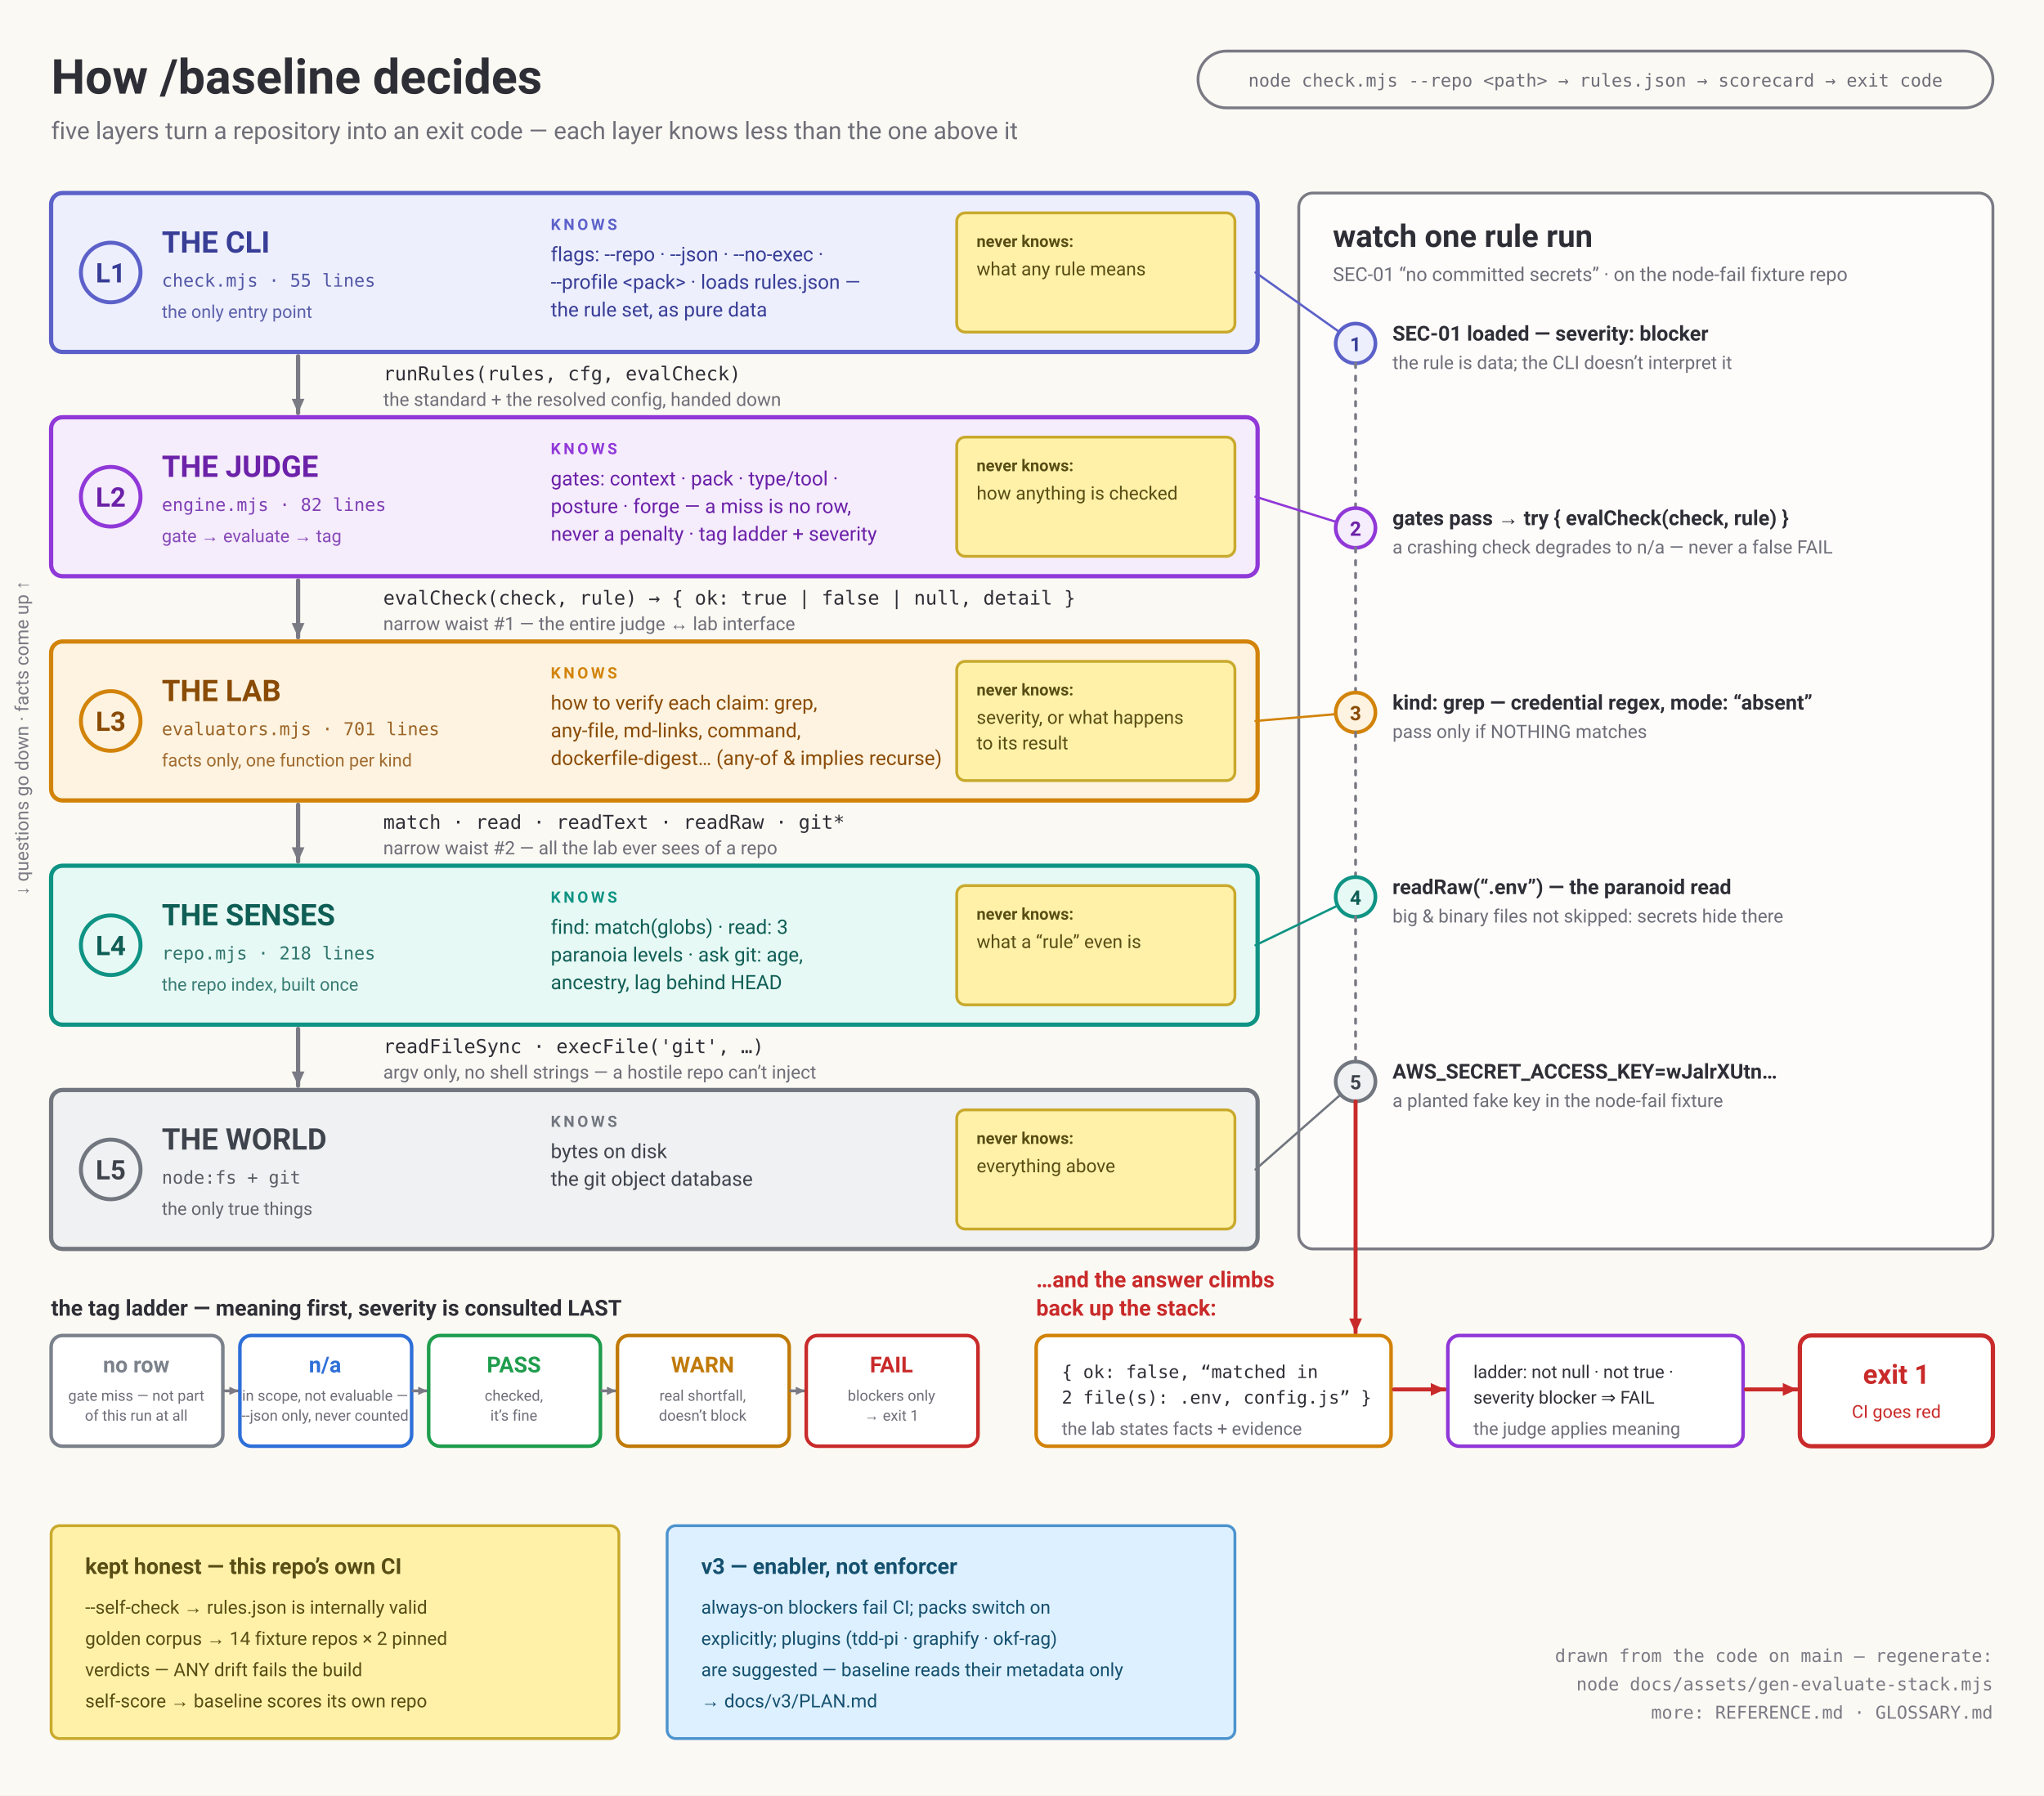
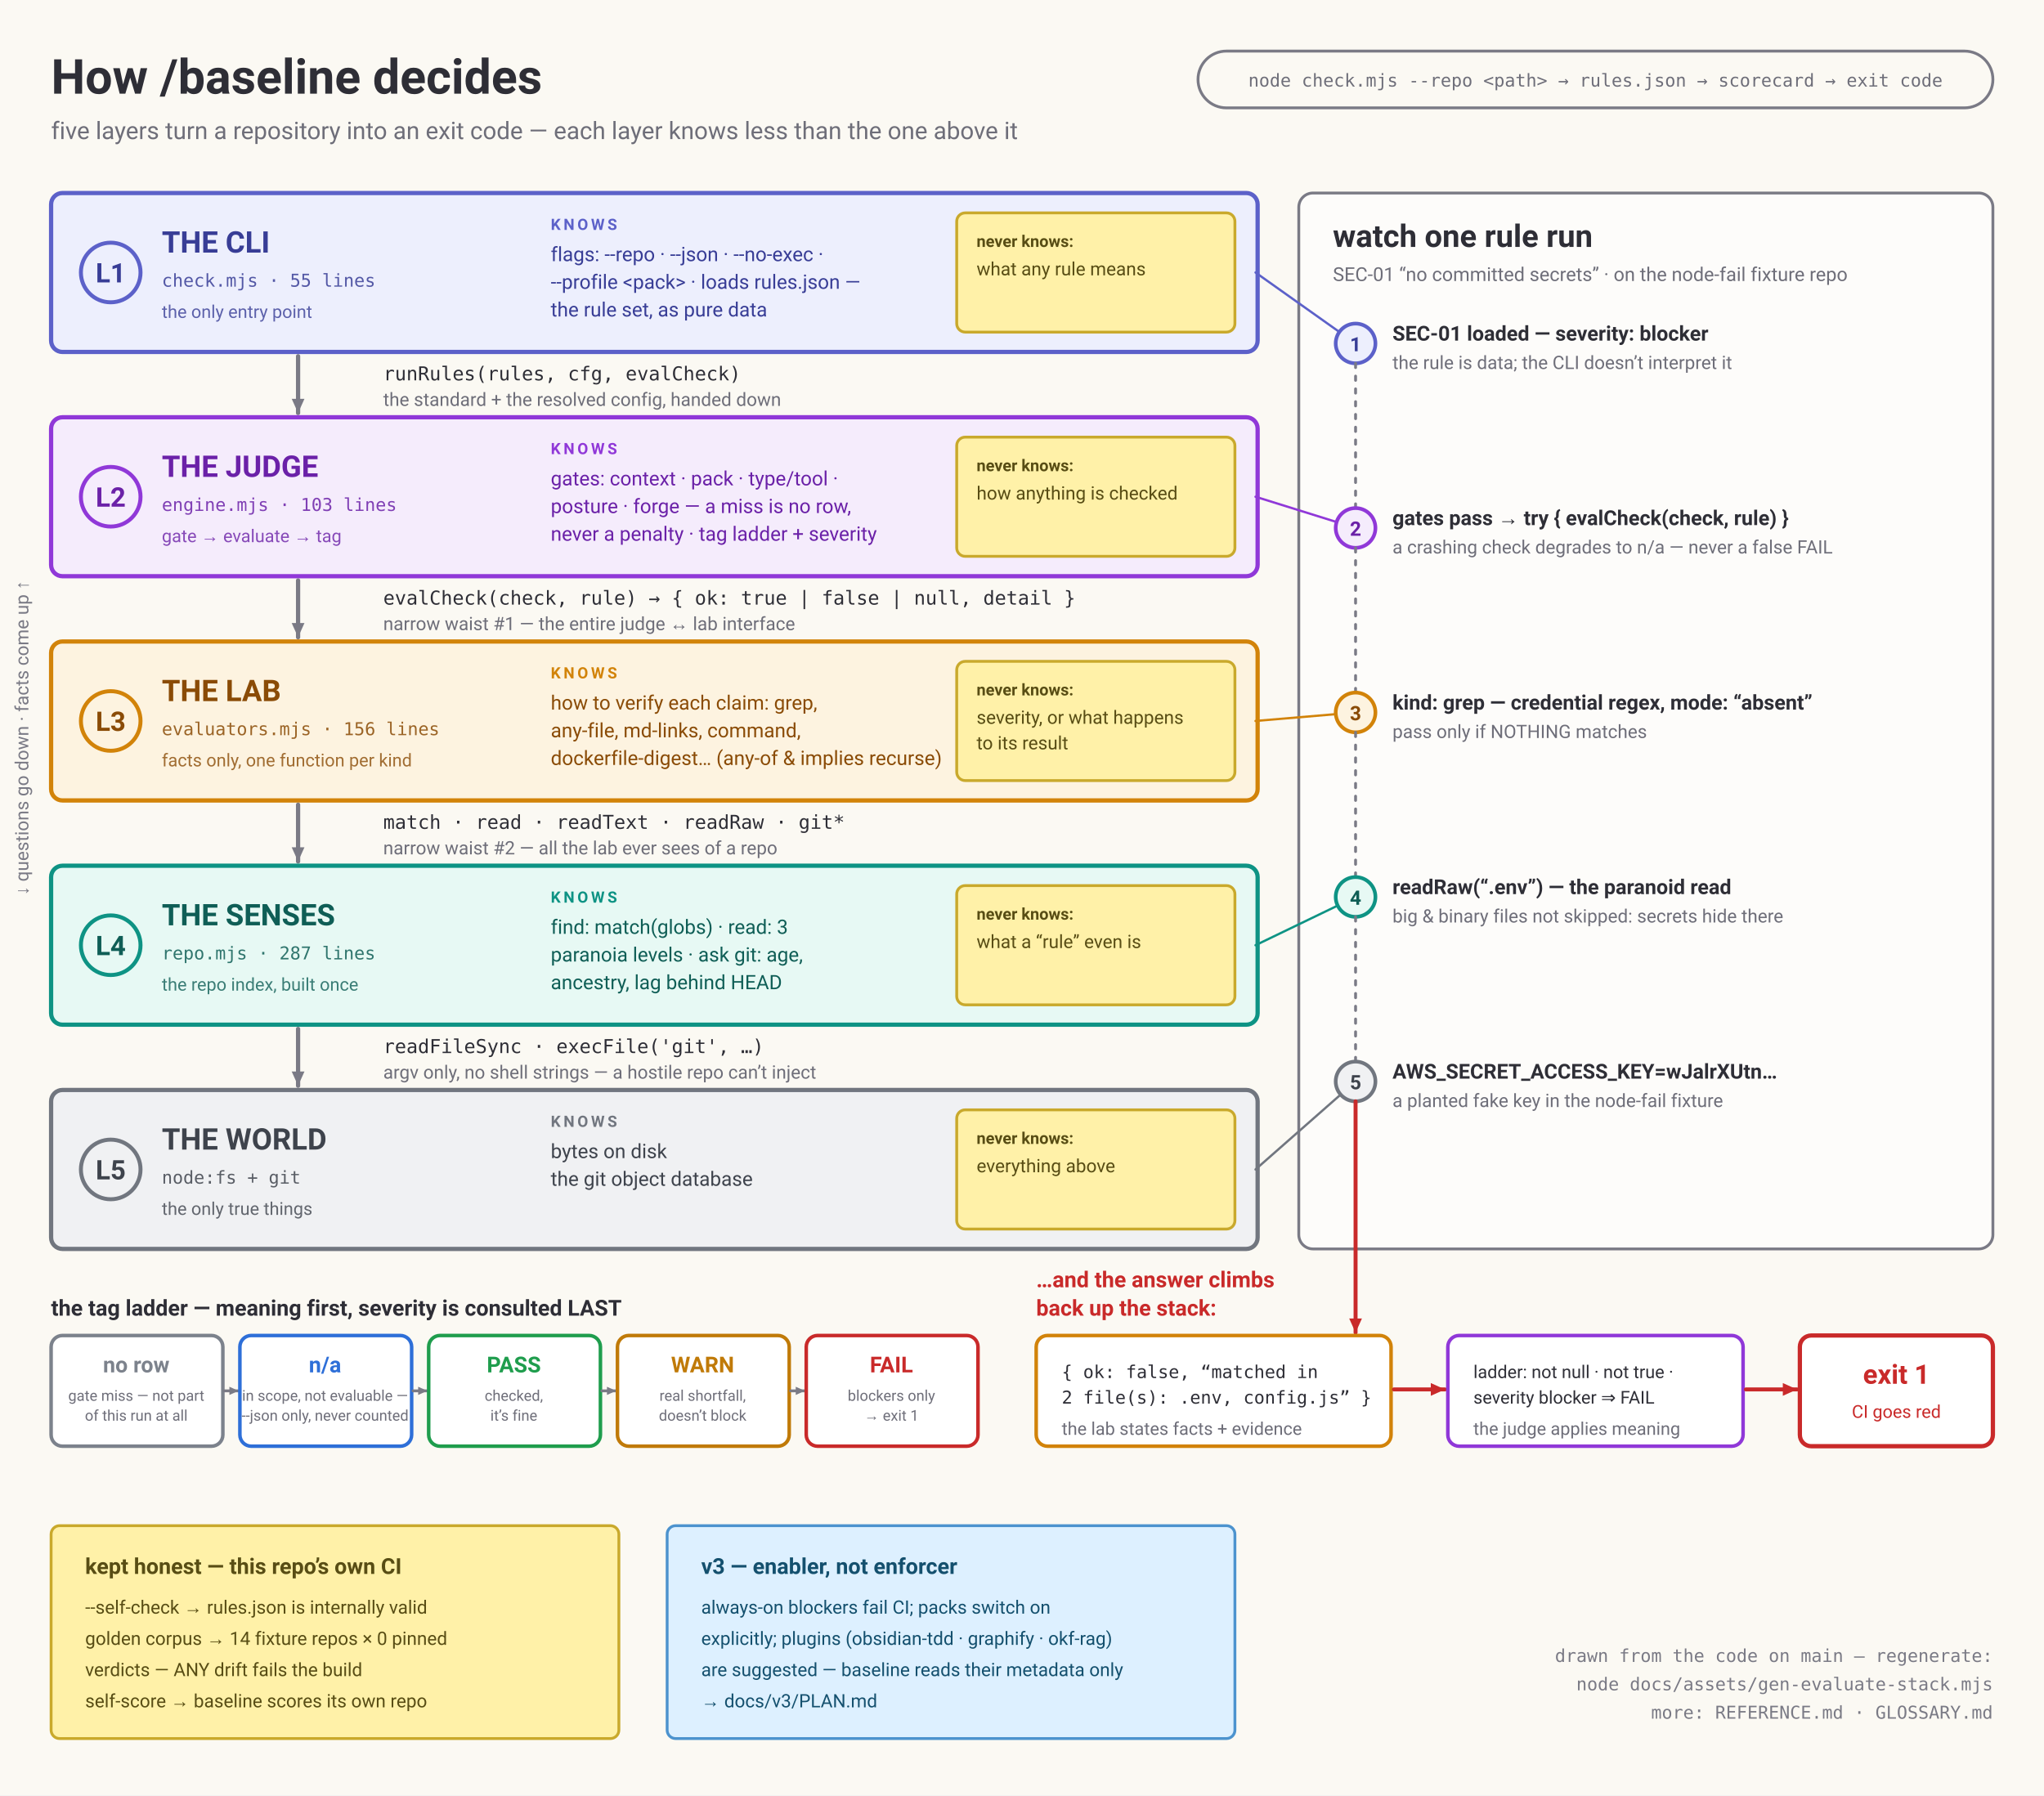
<svg xmlns="http://www.w3.org/2000/svg" viewBox="0 0 1440 1265" role="img" aria-labelledby="t">
  <rect width="1440" height="1265" fill="#FBF9F3" />
  <text x="36" y="66" font-family="Segoe UI, Roboto, Helvetica Neue, Arial, DejaVu Sans, sans-serif" font-size="34" font-weight="bold" fill="#2E2E36" text-anchor="start">How /baseline decides</text>
  <text x="36" y="98" font-family="Segoe UI, Roboto, Helvetica Neue, Arial, DejaVu Sans, sans-serif" font-size="17" font-weight="normal" fill="#6E6E79" text-anchor="start">five layers turn a repository into an exit code — each layer knows less than the one above it</text>
  <rect x="844" y="36" width="560" height="40" rx="20" fill="none" stroke="#7A7A85" stroke-width="2" />
  <text x="1124" y="61" font-family="ui-monospace, Menlo, Consolas, DejaVu Sans Mono, monospace" font-size="12.5" font-weight="normal" fill="#6E6E79" text-anchor="middle">node check.mjs --repo &lt;path&gt;  →  rules.json  →  scorecard  →  exit code</text>
  <g transform="rotate(-90 20 520)">
    <text x="20" y="520" font-family="Segoe UI, Roboto, Helvetica Neue, Arial, DejaVu Sans, sans-serif" font-size="13" font-weight="normal" fill="#7A7A85" text-anchor="middle">↓ questions go down · facts come up ↑</text>
  </g>
  <rect x="36" y="136" width="850" height="112" rx="8" fill="#EDEFFD" stroke="#5C61C9" stroke-width="3" />
  <circle cx="78" cy="192" r="21" fill="none" stroke="#5C61C9" stroke-width="2.8" />
  <text x="78" y="199" font-family="Segoe UI, Roboto, Helvetica Neue, Arial, DejaVu Sans, sans-serif" font-size="19" font-weight="bold" fill="#383D96" text-anchor="middle">L1</text>
  <text x="114" y="178" font-family="Segoe UI, Roboto, Helvetica Neue, Arial, DejaVu Sans, sans-serif" font-size="21" font-weight="bold" fill="#383D96" text-anchor="start">THE CLI</text>
  <text x="114" y="202" font-family="ui-monospace, Menlo, Consolas, DejaVu Sans Mono, monospace" font-size="12.5" font-weight="normal" fill="#383D96" text-anchor="start" opacity="0.85">check.mjs · 55 lines</text>
  <text x="114" y="224" font-family="Segoe UI, Roboto, Helvetica Neue, Arial, DejaVu Sans, sans-serif" font-size="12.5" font-weight="normal" fill="#383D96" text-anchor="start" opacity="0.8">the only entry point</text>
  <text x="388" y="162" font-family="Segoe UI, Roboto, Helvetica Neue, Arial, DejaVu Sans, sans-serif" font-size="11" font-weight="bold" fill="#5C61C9" text-anchor="start" letter-spacing="2">KNOWS</text>
  <text x="388" y="184" font-family="Segoe UI, Roboto, Helvetica Neue, Arial, DejaVu Sans, sans-serif" font-size="14" font-weight="normal" fill="#383D96" text-anchor="start">flags: --repo · --json · --no-exec ·</text>
  <text x="388" y="203.5" font-family="Segoe UI, Roboto, Helvetica Neue, Arial, DejaVu Sans, sans-serif" font-size="14" font-weight="normal" fill="#383D96" text-anchor="start">--profile &lt;pack&gt; · loads rules.json —</text>
  <text x="388" y="223" font-family="Segoe UI, Roboto, Helvetica Neue, Arial, DejaVu Sans, sans-serif" font-size="14" font-weight="normal" fill="#383D96" text-anchor="start">the rule set, as pure data</text>
  <rect x="674" y="150" width="196" height="84" rx="6" fill="#FFF1A8" stroke="#C9A92C" stroke-width="2" />
  <text x="688" y="174" font-family="Segoe UI, Roboto, Helvetica Neue, Arial, DejaVu Sans, sans-serif" font-size="11.5" font-weight="bold" fill="#584D14" text-anchor="start">never knows:</text>
  <text x="688" y="194" font-family="Segoe UI, Roboto, Helvetica Neue, Arial, DejaVu Sans, sans-serif" font-size="13" font-weight="normal" fill="#584D14" text-anchor="start">what any rule means</text>
  <line x1="210" y1="251" x2="210" y2="291" stroke="#7A7A85" stroke-width="3" stroke-linecap="round" />
  <path d="M210,291 L214.5,281 L205.5,281 Z" fill="#7A7A85" />
  <text x="270" y="268" font-family="ui-monospace, Menlo, Consolas, DejaVu Sans Mono, monospace" font-size="13.5" font-weight="normal" fill="#2E2E36" text-anchor="start">runRules(rules, cfg, evalCheck)</text>
  <text x="270" y="286" font-family="Segoe UI, Roboto, Helvetica Neue, Arial, DejaVu Sans, sans-serif" font-size="13" font-weight="normal" fill="#6E6E79" text-anchor="start">the standard + the resolved config, handed down</text>
  <rect x="36" y="294" width="850" height="112" rx="8" fill="#F5ECFC" stroke="#9038D8" stroke-width="3" />
  <circle cx="78" cy="350" r="21" fill="none" stroke="#9038D8" stroke-width="2.8" />
  <text x="78" y="357" font-family="Segoe UI, Roboto, Helvetica Neue, Arial, DejaVu Sans, sans-serif" font-size="19" font-weight="bold" fill="#6B21A8" text-anchor="middle">L2</text>
  <text x="114" y="336" font-family="Segoe UI, Roboto, Helvetica Neue, Arial, DejaVu Sans, sans-serif" font-size="21" font-weight="bold" fill="#6B21A8" text-anchor="start">THE JUDGE</text>
-   <text x="114" y="360" font-family="ui-monospace, Menlo, Consolas, DejaVu Sans Mono, monospace" font-size="12.5" font-weight="normal" fill="#6B21A8" text-anchor="start" opacity="0.85">engine.mjs · 82 lines</text>
+   <text x="114" y="360" font-family="ui-monospace, Menlo, Consolas, DejaVu Sans Mono, monospace" font-size="12.5" font-weight="normal" fill="#6B21A8" text-anchor="start" opacity="0.85">engine.mjs · 103 lines</text>
  <text x="114" y="382" font-family="Segoe UI, Roboto, Helvetica Neue, Arial, DejaVu Sans, sans-serif" font-size="12.5" font-weight="normal" fill="#6B21A8" text-anchor="start" opacity="0.8">gate → evaluate → tag</text>
  <text x="388" y="320" font-family="Segoe UI, Roboto, Helvetica Neue, Arial, DejaVu Sans, sans-serif" font-size="11" font-weight="bold" fill="#9038D8" text-anchor="start" letter-spacing="2">KNOWS</text>
  <text x="388" y="342" font-family="Segoe UI, Roboto, Helvetica Neue, Arial, DejaVu Sans, sans-serif" font-size="14" font-weight="normal" fill="#6B21A8" text-anchor="start">gates: context · pack · type/tool ·</text>
  <text x="388" y="361.5" font-family="Segoe UI, Roboto, Helvetica Neue, Arial, DejaVu Sans, sans-serif" font-size="14" font-weight="normal" fill="#6B21A8" text-anchor="start">posture · forge — a miss is no row,</text>
  <text x="388" y="381" font-family="Segoe UI, Roboto, Helvetica Neue, Arial, DejaVu Sans, sans-serif" font-size="14" font-weight="normal" fill="#6B21A8" text-anchor="start">never a penalty · tag ladder + severity</text>
  <rect x="674" y="308" width="196" height="84" rx="6" fill="#FFF1A8" stroke="#C9A92C" stroke-width="2" />
  <text x="688" y="332" font-family="Segoe UI, Roboto, Helvetica Neue, Arial, DejaVu Sans, sans-serif" font-size="11.5" font-weight="bold" fill="#584D14" text-anchor="start">never knows:</text>
  <text x="688" y="352" font-family="Segoe UI, Roboto, Helvetica Neue, Arial, DejaVu Sans, sans-serif" font-size="13" font-weight="normal" fill="#584D14" text-anchor="start">how anything is checked</text>
  <line x1="210" y1="409" x2="210" y2="449" stroke="#7A7A85" stroke-width="3" stroke-linecap="round" />
  <path d="M210,449 L214.5,439 L205.5,439 Z" fill="#7A7A85" />
  <text x="270" y="426" font-family="ui-monospace, Menlo, Consolas, DejaVu Sans Mono, monospace" font-size="13.5" font-weight="normal" fill="#2E2E36" text-anchor="start">evalCheck(check, rule) → { ok: true | false | null, detail }</text>
  <text x="270" y="444" font-family="Segoe UI, Roboto, Helvetica Neue, Arial, DejaVu Sans, sans-serif" font-size="13" font-weight="normal" fill="#6E6E79" text-anchor="start">narrow waist #1 — the entire judge ↔ lab interface</text>
  <rect x="36" y="452" width="850" height="112" rx="8" fill="#FDF3E0" stroke="#D28309" stroke-width="3" />
  <circle cx="78" cy="508" r="21" fill="none" stroke="#D28309" stroke-width="2.8" />
  <text x="78" y="515" font-family="Segoe UI, Roboto, Helvetica Neue, Arial, DejaVu Sans, sans-serif" font-size="19" font-weight="bold" fill="#8A4B06" text-anchor="middle">L3</text>
  <text x="114" y="494" font-family="Segoe UI, Roboto, Helvetica Neue, Arial, DejaVu Sans, sans-serif" font-size="21" font-weight="bold" fill="#8A4B06" text-anchor="start">THE LAB</text>
-   <text x="114" y="518" font-family="ui-monospace, Menlo, Consolas, DejaVu Sans Mono, monospace" font-size="12.5" font-weight="normal" fill="#8A4B06" text-anchor="start" opacity="0.85">evaluators.mjs · 701 lines</text>
+   <text x="114" y="518" font-family="ui-monospace, Menlo, Consolas, DejaVu Sans Mono, monospace" font-size="12.5" font-weight="normal" fill="#8A4B06" text-anchor="start" opacity="0.85">evaluators.mjs · 156 lines</text>
  <text x="114" y="540" font-family="Segoe UI, Roboto, Helvetica Neue, Arial, DejaVu Sans, sans-serif" font-size="12.5" font-weight="normal" fill="#8A4B06" text-anchor="start" opacity="0.8">facts only, one function per kind</text>
  <text x="388" y="478" font-family="Segoe UI, Roboto, Helvetica Neue, Arial, DejaVu Sans, sans-serif" font-size="11" font-weight="bold" fill="#D28309" text-anchor="start" letter-spacing="2">KNOWS</text>
  <text x="388" y="500" font-family="Segoe UI, Roboto, Helvetica Neue, Arial, DejaVu Sans, sans-serif" font-size="14" font-weight="normal" fill="#8A4B06" text-anchor="start">how to verify each claim: grep,</text>
  <text x="388" y="519.5" font-family="Segoe UI, Roboto, Helvetica Neue, Arial, DejaVu Sans, sans-serif" font-size="14" font-weight="normal" fill="#8A4B06" text-anchor="start">any-file, md-links, command,</text>
  <text x="388" y="539" font-family="Segoe UI, Roboto, Helvetica Neue, Arial, DejaVu Sans, sans-serif" font-size="14" font-weight="normal" fill="#8A4B06" text-anchor="start">dockerfile-digest… (any-of &amp; implies recurse)</text>
  <rect x="674" y="466" width="196" height="84" rx="6" fill="#FFF1A8" stroke="#C9A92C" stroke-width="2" />
  <text x="688" y="490" font-family="Segoe UI, Roboto, Helvetica Neue, Arial, DejaVu Sans, sans-serif" font-size="11.5" font-weight="bold" fill="#584D14" text-anchor="start">never knows:</text>
  <text x="688" y="510" font-family="Segoe UI, Roboto, Helvetica Neue, Arial, DejaVu Sans, sans-serif" font-size="13" font-weight="normal" fill="#584D14" text-anchor="start">severity, or what happens</text>
  <text x="688" y="528" font-family="Segoe UI, Roboto, Helvetica Neue, Arial, DejaVu Sans, sans-serif" font-size="13" font-weight="normal" fill="#584D14" text-anchor="start">to its result</text>
  <line x1="210" y1="567" x2="210" y2="607" stroke="#7A7A85" stroke-width="3" stroke-linecap="round" />
  <path d="M210,607 L214.5,597 L205.5,597 Z" fill="#7A7A85" />
  <text x="270" y="584" font-family="ui-monospace, Menlo, Consolas, DejaVu Sans Mono, monospace" font-size="13.5" font-weight="normal" fill="#2E2E36" text-anchor="start">match · read · readText · readRaw · git*</text>
  <text x="270" y="602" font-family="Segoe UI, Roboto, Helvetica Neue, Arial, DejaVu Sans, sans-serif" font-size="13" font-weight="normal" fill="#6E6E79" text-anchor="start">narrow waist #2 — all the lab ever sees of a repo</text>
  <rect x="36" y="610" width="850" height="112" rx="8" fill="#E7F9F4" stroke="#0E9384" stroke-width="3" />
  <circle cx="78" cy="666" r="21" fill="none" stroke="#0E9384" stroke-width="2.8" />
  <text x="78" y="673" font-family="Segoe UI, Roboto, Helvetica Neue, Arial, DejaVu Sans, sans-serif" font-size="19" font-weight="bold" fill="#0F5E56" text-anchor="middle">L4</text>
  <text x="114" y="652" font-family="Segoe UI, Roboto, Helvetica Neue, Arial, DejaVu Sans, sans-serif" font-size="21" font-weight="bold" fill="#0F5E56" text-anchor="start">THE SENSES</text>
-   <text x="114" y="676" font-family="ui-monospace, Menlo, Consolas, DejaVu Sans Mono, monospace" font-size="12.5" font-weight="normal" fill="#0F5E56" text-anchor="start" opacity="0.85">repo.mjs · 218 lines</text>
+   <text x="114" y="676" font-family="ui-monospace, Menlo, Consolas, DejaVu Sans Mono, monospace" font-size="12.5" font-weight="normal" fill="#0F5E56" text-anchor="start" opacity="0.85">repo.mjs · 287 lines</text>
  <text x="114" y="698" font-family="Segoe UI, Roboto, Helvetica Neue, Arial, DejaVu Sans, sans-serif" font-size="12.5" font-weight="normal" fill="#0F5E56" text-anchor="start" opacity="0.8">the repo index, built once</text>
  <text x="388" y="636" font-family="Segoe UI, Roboto, Helvetica Neue, Arial, DejaVu Sans, sans-serif" font-size="11" font-weight="bold" fill="#0E9384" text-anchor="start" letter-spacing="2">KNOWS</text>
  <text x="388" y="658" font-family="Segoe UI, Roboto, Helvetica Neue, Arial, DejaVu Sans, sans-serif" font-size="14" font-weight="normal" fill="#0F5E56" text-anchor="start">find: match(globs) · read: 3</text>
  <text x="388" y="677.5" font-family="Segoe UI, Roboto, Helvetica Neue, Arial, DejaVu Sans, sans-serif" font-size="14" font-weight="normal" fill="#0F5E56" text-anchor="start">paranoia levels · ask git: age,</text>
  <text x="388" y="697" font-family="Segoe UI, Roboto, Helvetica Neue, Arial, DejaVu Sans, sans-serif" font-size="14" font-weight="normal" fill="#0F5E56" text-anchor="start">ancestry, lag behind HEAD</text>
  <rect x="674" y="624" width="196" height="84" rx="6" fill="#FFF1A8" stroke="#C9A92C" stroke-width="2" />
  <text x="688" y="648" font-family="Segoe UI, Roboto, Helvetica Neue, Arial, DejaVu Sans, sans-serif" font-size="11.5" font-weight="bold" fill="#584D14" text-anchor="start">never knows:</text>
  <text x="688" y="668" font-family="Segoe UI, Roboto, Helvetica Neue, Arial, DejaVu Sans, sans-serif" font-size="13" font-weight="normal" fill="#584D14" text-anchor="start">what a “rule” even is</text>
  <line x1="210" y1="725" x2="210" y2="765" stroke="#7A7A85" stroke-width="3" stroke-linecap="round" />
  <path d="M210,765 L214.5,755 L205.5,755 Z" fill="#7A7A85" />
  <text x="270" y="742" font-family="ui-monospace, Menlo, Consolas, DejaVu Sans Mono, monospace" font-size="13.5" font-weight="normal" fill="#2E2E36" text-anchor="start">readFileSync · execFile('git', …)</text>
  <text x="270" y="760" font-family="Segoe UI, Roboto, Helvetica Neue, Arial, DejaVu Sans, sans-serif" font-size="13" font-weight="normal" fill="#6E6E79" text-anchor="start">argv only, no shell strings — a hostile repo can’t inject</text>
  <rect x="36" y="768" width="850" height="112" rx="8" fill="#F0F1F3" stroke="#71767F" stroke-width="3" />
  <circle cx="78" cy="824" r="21" fill="none" stroke="#71767F" stroke-width="2.8" />
  <text x="78" y="831" font-family="Segoe UI, Roboto, Helvetica Neue, Arial, DejaVu Sans, sans-serif" font-size="19" font-weight="bold" fill="#3E434C" text-anchor="middle">L5</text>
  <text x="114" y="810" font-family="Segoe UI, Roboto, Helvetica Neue, Arial, DejaVu Sans, sans-serif" font-size="21" font-weight="bold" fill="#3E434C" text-anchor="start">THE WORLD</text>
  <text x="114" y="834" font-family="ui-monospace, Menlo, Consolas, DejaVu Sans Mono, monospace" font-size="12.5" font-weight="normal" fill="#3E434C" text-anchor="start" opacity="0.85">node:fs + git</text>
  <text x="114" y="856" font-family="Segoe UI, Roboto, Helvetica Neue, Arial, DejaVu Sans, sans-serif" font-size="12.5" font-weight="normal" fill="#3E434C" text-anchor="start" opacity="0.8">the only true things</text>
  <text x="388" y="794" font-family="Segoe UI, Roboto, Helvetica Neue, Arial, DejaVu Sans, sans-serif" font-size="11" font-weight="bold" fill="#71767F" text-anchor="start" letter-spacing="2">KNOWS</text>
  <text x="388" y="816" font-family="Segoe UI, Roboto, Helvetica Neue, Arial, DejaVu Sans, sans-serif" font-size="14" font-weight="normal" fill="#3E434C" text-anchor="start">bytes on disk</text>
  <text x="388" y="835.5" font-family="Segoe UI, Roboto, Helvetica Neue, Arial, DejaVu Sans, sans-serif" font-size="14" font-weight="normal" fill="#3E434C" text-anchor="start">the git object database</text>
  <rect x="674" y="782" width="196" height="84" rx="6" fill="#FFF1A8" stroke="#C9A92C" stroke-width="2" />
  <text x="688" y="806" font-family="Segoe UI, Roboto, Helvetica Neue, Arial, DejaVu Sans, sans-serif" font-size="11.5" font-weight="bold" fill="#584D14" text-anchor="start">never knows:</text>
  <text x="688" y="826" font-family="Segoe UI, Roboto, Helvetica Neue, Arial, DejaVu Sans, sans-serif" font-size="13" font-weight="normal" fill="#584D14" text-anchor="start">everything above</text>
  <rect x="915" y="136" width="489" height="744" rx="10" fill="#FFFFFF" fill-opacity="0.55" stroke="#7A7A85" stroke-width="2" />
  <text x="939" y="174" font-family="Segoe UI, Roboto, Helvetica Neue, Arial, DejaVu Sans, sans-serif" font-size="22" font-weight="bold" fill="#2E2E36" text-anchor="start">watch one rule run</text>
  <text x="939" y="198" font-family="Segoe UI, Roboto, Helvetica Neue, Arial, DejaVu Sans, sans-serif" font-size="13.5" font-weight="normal" fill="#6E6E79" text-anchor="start">SEC-01 “no committed secrets” · on the node-fail fixture repo</text>
  <line x1="884.5" y1="192" x2="955" y2="242" stroke="#5C61C9" stroke-width="1.6" stroke-linecap="round" />
  <circle cx="955" cy="242" r="14" fill="#EDEFFD" stroke="#5C61C9" stroke-width="2.6" />
  <text x="955" y="247.5" font-family="Segoe UI, Roboto, Helvetica Neue, Arial, DejaVu Sans, sans-serif" font-size="14" font-weight="bold" fill="#383D96" text-anchor="middle">1</text>
  <text x="981" y="240" font-family="Segoe UI, Roboto, Helvetica Neue, Arial, DejaVu Sans, sans-serif" font-size="14.5" font-weight="bold" fill="#2E2E36" text-anchor="start">SEC-01 loaded — severity: blocker</text>
  <text x="981" y="260" font-family="Segoe UI, Roboto, Helvetica Neue, Arial, DejaVu Sans, sans-serif" font-size="13" font-weight="normal" fill="#6E6E79" text-anchor="start">the rule is data; the CLI doesn’t interpret it</text>
  <line x1="955" y1="256" x2="955" y2="358" stroke="#7A7A85" stroke-width="2" stroke-linecap="round" stroke-dasharray="3 6" />
  <line x1="884.5" y1="350" x2="955" y2="372" stroke="#9038D8" stroke-width="1.6" stroke-linecap="round" />
  <circle cx="955" cy="372" r="14" fill="#F5ECFC" stroke="#9038D8" stroke-width="2.6" />
  <text x="955" y="377.5" font-family="Segoe UI, Roboto, Helvetica Neue, Arial, DejaVu Sans, sans-serif" font-size="14" font-weight="bold" fill="#6B21A8" text-anchor="middle">2</text>
  <text x="981" y="370" font-family="Segoe UI, Roboto, Helvetica Neue, Arial, DejaVu Sans, sans-serif" font-size="14.5" font-weight="bold" fill="#2E2E36" text-anchor="start">gates pass → try { evalCheck(check, rule) }</text>
  <text x="981" y="390" font-family="Segoe UI, Roboto, Helvetica Neue, Arial, DejaVu Sans, sans-serif" font-size="13" font-weight="normal" fill="#6E6E79" text-anchor="start">a crashing check degrades to n/a — never a false FAIL</text>
  <line x1="955" y1="386" x2="955" y2="488" stroke="#7A7A85" stroke-width="2" stroke-linecap="round" stroke-dasharray="3 6" />
  <line x1="884.5" y1="508" x2="955" y2="502" stroke="#D28309" stroke-width="1.6" stroke-linecap="round" />
  <circle cx="955" cy="502" r="14" fill="#FDF3E0" stroke="#D28309" stroke-width="2.6" />
  <text x="955" y="507.5" font-family="Segoe UI, Roboto, Helvetica Neue, Arial, DejaVu Sans, sans-serif" font-size="14" font-weight="bold" fill="#8A4B06" text-anchor="middle">3</text>
  <text x="981" y="500" font-family="Segoe UI, Roboto, Helvetica Neue, Arial, DejaVu Sans, sans-serif" font-size="14.5" font-weight="bold" fill="#2E2E36" text-anchor="start">kind: grep — credential regex, mode: “absent”</text>
  <text x="981" y="520" font-family="Segoe UI, Roboto, Helvetica Neue, Arial, DejaVu Sans, sans-serif" font-size="13" font-weight="normal" fill="#6E6E79" text-anchor="start">pass only if NOTHING matches</text>
  <line x1="955" y1="516" x2="955" y2="618" stroke="#7A7A85" stroke-width="2" stroke-linecap="round" stroke-dasharray="3 6" />
  <line x1="884.5" y1="666" x2="955" y2="632" stroke="#0E9384" stroke-width="1.6" stroke-linecap="round" />
  <circle cx="955" cy="632" r="14" fill="#E7F9F4" stroke="#0E9384" stroke-width="2.6" />
  <text x="955" y="637.5" font-family="Segoe UI, Roboto, Helvetica Neue, Arial, DejaVu Sans, sans-serif" font-size="14" font-weight="bold" fill="#0F5E56" text-anchor="middle">4</text>
  <text x="981" y="630" font-family="Segoe UI, Roboto, Helvetica Neue, Arial, DejaVu Sans, sans-serif" font-size="14.5" font-weight="bold" fill="#2E2E36" text-anchor="start">readRaw(“.env”) — the paranoid read</text>
  <text x="981" y="650" font-family="Segoe UI, Roboto, Helvetica Neue, Arial, DejaVu Sans, sans-serif" font-size="13" font-weight="normal" fill="#6E6E79" text-anchor="start">big &amp; binary files not skipped: secrets hide there</text>
  <line x1="955" y1="646" x2="955" y2="748" stroke="#7A7A85" stroke-width="2" stroke-linecap="round" stroke-dasharray="3 6" />
  <line x1="884.5" y1="824" x2="955" y2="762" stroke="#71767F" stroke-width="1.6" stroke-linecap="round" />
  <circle cx="955" cy="762" r="14" fill="#F0F1F3" stroke="#71767F" stroke-width="2.6" />
  <text x="955" y="767.5" font-family="Segoe UI, Roboto, Helvetica Neue, Arial, DejaVu Sans, sans-serif" font-size="14" font-weight="bold" fill="#3E434C" text-anchor="middle">5</text>
  <text x="981" y="760" font-family="Segoe UI, Roboto, Helvetica Neue, Arial, DejaVu Sans, sans-serif" font-size="14.5" font-weight="bold" fill="#2E2E36" text-anchor="start">AWS_SECRET_ACCESS_KEY=wJalrXUtn…</text>
  <text x="981" y="780" font-family="Segoe UI, Roboto, Helvetica Neue, Arial, DejaVu Sans, sans-serif" font-size="13" font-weight="normal" fill="#6E6E79" text-anchor="start">a planted fake key in the node-fail fixture</text>
  <line x1="955" y1="776" x2="955" y2="939" stroke="#C92A2A" stroke-width="2.8" stroke-linecap="round" />
  <path d="M955,939 L959.5,929 L950.5,929 Z" fill="#C92A2A" />
  <text x="730" y="907" font-family="Segoe UI, Roboto, Helvetica Neue, Arial, DejaVu Sans, sans-serif" font-size="15.5" font-weight="bold" fill="#C92A2A" text-anchor="start">…and the answer climbs</text>
  <text x="730" y="927" font-family="Segoe UI, Roboto, Helvetica Neue, Arial, DejaVu Sans, sans-serif" font-size="15.5" font-weight="bold" fill="#C92A2A" text-anchor="start">back up the stack:</text>
  <rect x="730" y="941" width="250" height="78" rx="8" fill="#FFFFFF" stroke="#D28309" stroke-width="2.5" />
  <text x="748" y="971" font-family="ui-monospace, Menlo, Consolas, DejaVu Sans Mono, monospace" font-size="12.5" font-weight="normal" fill="#2E2E36" text-anchor="start">{ ok: false, “matched in</text>
  <text x="748" y="989" font-family="ui-monospace, Menlo, Consolas, DejaVu Sans Mono, monospace" font-size="12.5" font-weight="normal" fill="#2E2E36" text-anchor="start">2 file(s): .env, config.js” }</text>
  <text x="748" y="1011" font-family="Segoe UI, Roboto, Helvetica Neue, Arial, DejaVu Sans, sans-serif" font-size="12.5" font-weight="normal" fill="#6E6E79" text-anchor="start">the lab states facts + evidence</text>
  <line x1="982" y1="979" x2="1018" y2="979" stroke="#C92A2A" stroke-width="2.8" stroke-linecap="round" />
  <path d="M1018,979 L1008,974.5 L1008,983.5 Z" fill="#C92A2A" />
  <rect x="1020" y="941" width="208" height="78" rx="8" fill="#FFFFFF" stroke="#9038D8" stroke-width="2.5" />
  <text x="1038" y="971" font-family="Segoe UI, Roboto, Helvetica Neue, Arial, DejaVu Sans, sans-serif" font-size="12.5" font-weight="normal" fill="#2E2E36" text-anchor="start">ladder: not null · not true ·</text>
  <text x="1038" y="989" font-family="Segoe UI, Roboto, Helvetica Neue, Arial, DejaVu Sans, sans-serif" font-size="12.5" font-weight="normal" fill="#2E2E36" text-anchor="start">severity blocker ⇒ FAIL</text>
  <text x="1038" y="1011" font-family="Segoe UI, Roboto, Helvetica Neue, Arial, DejaVu Sans, sans-serif" font-size="12.5" font-weight="normal" fill="#6E6E79" text-anchor="start">the judge applies meaning</text>
  <line x1="1230" y1="979" x2="1266" y2="979" stroke="#C92A2A" stroke-width="2.8" stroke-linecap="round" />
  <path d="M1266,979 L1256,974.5 L1256,983.5 Z" fill="#C92A2A" />
  <rect x="1268" y="941" width="136" height="78" rx="8" fill="#FFFFFF" stroke="#C92A2A" stroke-width="3" />
  <text x="1336" y="975" font-family="Segoe UI, Roboto, Helvetica Neue, Arial, DejaVu Sans, sans-serif" font-size="19" font-weight="bold" fill="#C92A2A" text-anchor="middle">exit 1</text>
  <text x="1336" y="999" font-family="Segoe UI, Roboto, Helvetica Neue, Arial, DejaVu Sans, sans-serif" font-size="12.5" font-weight="normal" fill="#C92A2A" text-anchor="middle">CI goes red</text>
  <text x="36" y="927" font-family="Segoe UI, Roboto, Helvetica Neue, Arial, DejaVu Sans, sans-serif" font-size="15.5" font-weight="bold" fill="#2E2E36" text-anchor="start">the tag ladder — meaning first, severity is consulted LAST</text>
  <rect x="36" y="941" width="121" height="78" rx="8" fill="#FFFFFF" stroke="#7C828C" stroke-width="2.5" />
  <text x="96" y="967" font-family="Segoe UI, Roboto, Helvetica Neue, Arial, DejaVu Sans, sans-serif" font-size="15.5" font-weight="bold" fill="#7C828C" text-anchor="middle">no row</text>
  <text x="96" y="987" font-family="Segoe UI, Roboto, Helvetica Neue, Arial, DejaVu Sans, sans-serif" font-size="10.5" font-weight="normal" fill="#6E6E79" text-anchor="middle">gate miss — not part</text>
  <text x="96" y="1001" font-family="Segoe UI, Roboto, Helvetica Neue, Arial, DejaVu Sans, sans-serif" font-size="10.5" font-weight="normal" fill="#6E6E79" text-anchor="middle">of this run at all</text>
  <line x1="158" y1="980" x2="168" y2="980" stroke="#7A7A85" stroke-width="2" stroke-linecap="round" />
  <path d="M168,980 L161.6,977.1 L161.6,982.9 Z" fill="#7A7A85" />
  <rect x="169" y="941" width="121" height="78" rx="8" fill="#FFFFFF" stroke="#2E6FD8" stroke-width="2.5" />
  <text x="229" y="967" font-family="Segoe UI, Roboto, Helvetica Neue, Arial, DejaVu Sans, sans-serif" font-size="15.5" font-weight="bold" fill="#2E6FD8" text-anchor="middle">n/a</text>
  <text x="229" y="987" font-family="Segoe UI, Roboto, Helvetica Neue, Arial, DejaVu Sans, sans-serif" font-size="10.5" font-weight="normal" fill="#6E6E79" text-anchor="middle">in scope, not evaluable —</text>
  <text x="229" y="1001" font-family="Segoe UI, Roboto, Helvetica Neue, Arial, DejaVu Sans, sans-serif" font-size="10.5" font-weight="normal" fill="#6E6E79" text-anchor="middle">--json only, never counted</text>
  <line x1="291" y1="980" x2="301" y2="980" stroke="#7A7A85" stroke-width="2" stroke-linecap="round" />
  <path d="M301,980 L294.6,977.1 L294.6,982.9 Z" fill="#7A7A85" />
  <rect x="302" y="941" width="121" height="78" rx="8" fill="#FFFFFF" stroke="#1F9D4D" stroke-width="2.5" />
  <text x="362" y="967" font-family="Segoe UI, Roboto, Helvetica Neue, Arial, DejaVu Sans, sans-serif" font-size="15.5" font-weight="bold" fill="#1F9D4D" text-anchor="middle">PASS</text>
  <text x="362" y="987" font-family="Segoe UI, Roboto, Helvetica Neue, Arial, DejaVu Sans, sans-serif" font-size="10.5" font-weight="normal" fill="#6E6E79" text-anchor="middle">checked,</text>
  <text x="362" y="1001" font-family="Segoe UI, Roboto, Helvetica Neue, Arial, DejaVu Sans, sans-serif" font-size="10.5" font-weight="normal" fill="#6E6E79" text-anchor="middle">it’s fine</text>
  <line x1="424" y1="980" x2="434" y2="980" stroke="#7A7A85" stroke-width="2" stroke-linecap="round" />
  <path d="M434,980 L427.6,977.1 L427.6,982.9 Z" fill="#7A7A85" />
  <rect x="435" y="941" width="121" height="78" rx="8" fill="#FFFFFF" stroke="#C07A08" stroke-width="2.5" />
  <text x="495" y="967" font-family="Segoe UI, Roboto, Helvetica Neue, Arial, DejaVu Sans, sans-serif" font-size="15.5" font-weight="bold" fill="#C07A08" text-anchor="middle">WARN</text>
  <text x="495" y="987" font-family="Segoe UI, Roboto, Helvetica Neue, Arial, DejaVu Sans, sans-serif" font-size="10.5" font-weight="normal" fill="#6E6E79" text-anchor="middle">real shortfall,</text>
  <text x="495" y="1001" font-family="Segoe UI, Roboto, Helvetica Neue, Arial, DejaVu Sans, sans-serif" font-size="10.5" font-weight="normal" fill="#6E6E79" text-anchor="middle">doesn’t block</text>
  <line x1="557" y1="980" x2="567" y2="980" stroke="#7A7A85" stroke-width="2" stroke-linecap="round" />
  <path d="M567,980 L560.6,977.1 L560.6,982.9 Z" fill="#7A7A85" />
  <rect x="568" y="941" width="121" height="78" rx="8" fill="#FFFFFF" stroke="#C92A2A" stroke-width="2.5" />
  <text x="628" y="967" font-family="Segoe UI, Roboto, Helvetica Neue, Arial, DejaVu Sans, sans-serif" font-size="15.5" font-weight="bold" fill="#C92A2A" text-anchor="middle">FAIL</text>
  <text x="628" y="987" font-family="Segoe UI, Roboto, Helvetica Neue, Arial, DejaVu Sans, sans-serif" font-size="10.5" font-weight="normal" fill="#6E6E79" text-anchor="middle">blockers only</text>
  <text x="628" y="1001" font-family="Segoe UI, Roboto, Helvetica Neue, Arial, DejaVu Sans, sans-serif" font-size="10.5" font-weight="normal" fill="#6E6E79" text-anchor="middle">→ exit 1</text>
  <rect x="36" y="1075" width="400" height="150" rx="6" fill="#FFF1A8" stroke="#C9A92C" stroke-width="2" />
  <text x="60" y="1109" font-family="Segoe UI, Roboto, Helvetica Neue, Arial, DejaVu Sans, sans-serif" font-size="15.5" font-weight="bold" fill="#584D14" text-anchor="start">kept honest — this repo’s own CI</text>
  <text x="60" y="1137" font-family="Segoe UI, Roboto, Helvetica Neue, Arial, DejaVu Sans, sans-serif" font-size="13" font-weight="normal" fill="#584D14" text-anchor="start">--self-check → rules.json is internally valid</text>
-   <text x="60" y="1159" font-family="Segoe UI, Roboto, Helvetica Neue, Arial, DejaVu Sans, sans-serif" font-size="13" font-weight="normal" fill="#584D14" text-anchor="start">golden corpus → 14 fixture repos × 2 pinned</text>
+   <text x="60" y="1159" font-family="Segoe UI, Roboto, Helvetica Neue, Arial, DejaVu Sans, sans-serif" font-size="13" font-weight="normal" fill="#584D14" text-anchor="start">golden corpus → 14 fixture repos × 0 pinned</text>
  <text x="60" y="1181" font-family="Segoe UI, Roboto, Helvetica Neue, Arial, DejaVu Sans, sans-serif" font-size="13" font-weight="normal" fill="#584D14" text-anchor="start">     verdicts — ANY drift fails the build</text>
  <text x="60" y="1203" font-family="Segoe UI, Roboto, Helvetica Neue, Arial, DejaVu Sans, sans-serif" font-size="13" font-weight="normal" fill="#584D14" text-anchor="start">self-score → baseline scores its own repo</text>
  <rect x="470" y="1075" width="400" height="150" rx="6" fill="#DDF0FF" stroke="#4C93CE" stroke-width="2" />
  <text x="494" y="1109" font-family="Segoe UI, Roboto, Helvetica Neue, Arial, DejaVu Sans, sans-serif" font-size="15.5" font-weight="bold" fill="#14506E" text-anchor="start">v3 — enabler, not enforcer</text>
  <text x="494" y="1137" font-family="Segoe UI, Roboto, Helvetica Neue, Arial, DejaVu Sans, sans-serif" font-size="13" font-weight="normal" fill="#14506E" text-anchor="start">always-on blockers fail CI; packs switch on</text>
-   <text x="494" y="1159" font-family="Segoe UI, Roboto, Helvetica Neue, Arial, DejaVu Sans, sans-serif" font-size="13" font-weight="normal" fill="#14506E" text-anchor="start">explicitly; plugins (tdd-pi · graphify · okf-rag)</text>
+   <text x="494" y="1159" font-family="Segoe UI, Roboto, Helvetica Neue, Arial, DejaVu Sans, sans-serif" font-size="13" font-weight="normal" fill="#14506E" text-anchor="start">explicitly; plugins (obsidian-tdd · graphify · okf-rag)</text>
  <text x="494" y="1181" font-family="Segoe UI, Roboto, Helvetica Neue, Arial, DejaVu Sans, sans-serif" font-size="13" font-weight="normal" fill="#14506E" text-anchor="start">are suggested — baseline reads their metadata only</text>
  <text x="494" y="1203" font-family="Segoe UI, Roboto, Helvetica Neue, Arial, DejaVu Sans, sans-serif" font-size="13" font-weight="normal" fill="#14506E" text-anchor="start">→ docs/v3/PLAN.md</text>
  <text x="1404" y="1171" font-family="ui-monospace, Menlo, Consolas, DejaVu Sans Mono, monospace" font-size="12.5" font-weight="normal" fill="#7A7A85" text-anchor="end">drawn from the code on main — regenerate:</text>
  <text x="1404" y="1191" font-family="ui-monospace, Menlo, Consolas, DejaVu Sans Mono, monospace" font-size="12.5" font-weight="normal" fill="#7A7A85" text-anchor="end">node docs/assets/gen-evaluate-stack.mjs</text>
  <text x="1404" y="1211" font-family="ui-monospace, Menlo, Consolas, DejaVu Sans Mono, monospace" font-size="12.5" font-weight="normal" fill="#7A7A85" text-anchor="end">more: REFERENCE.md · GLOSSARY.md</text>
</svg>
